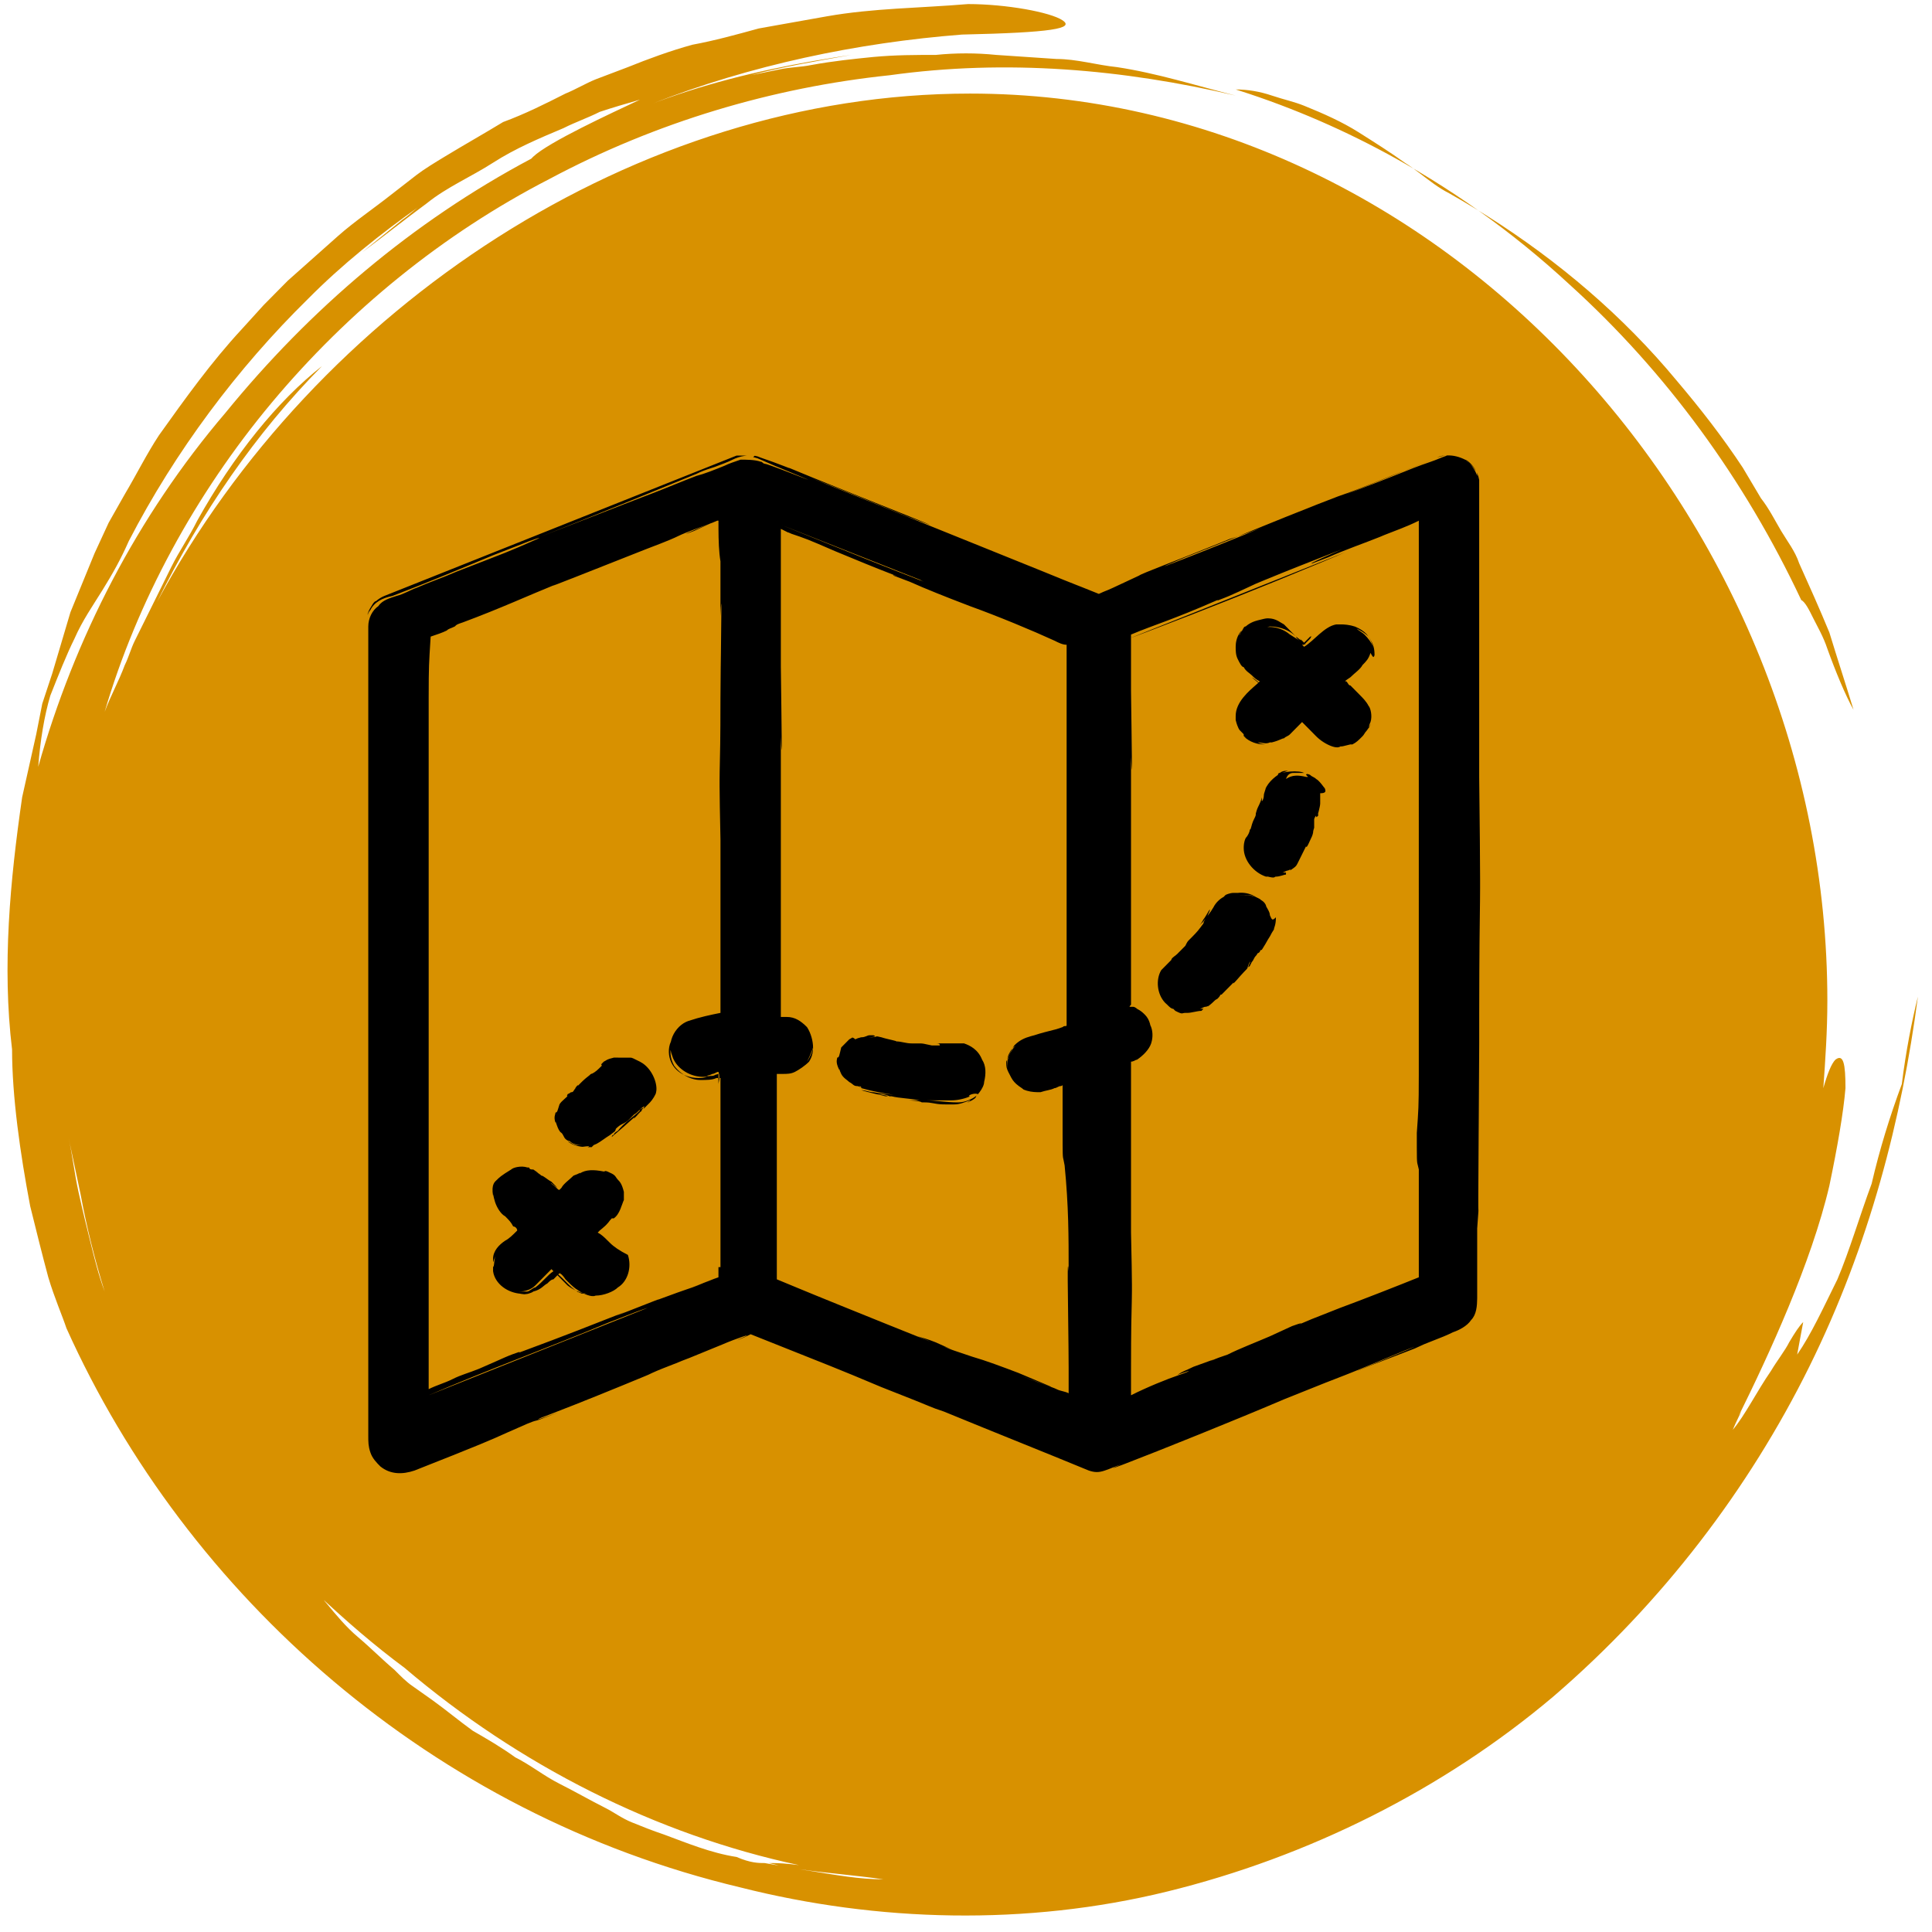
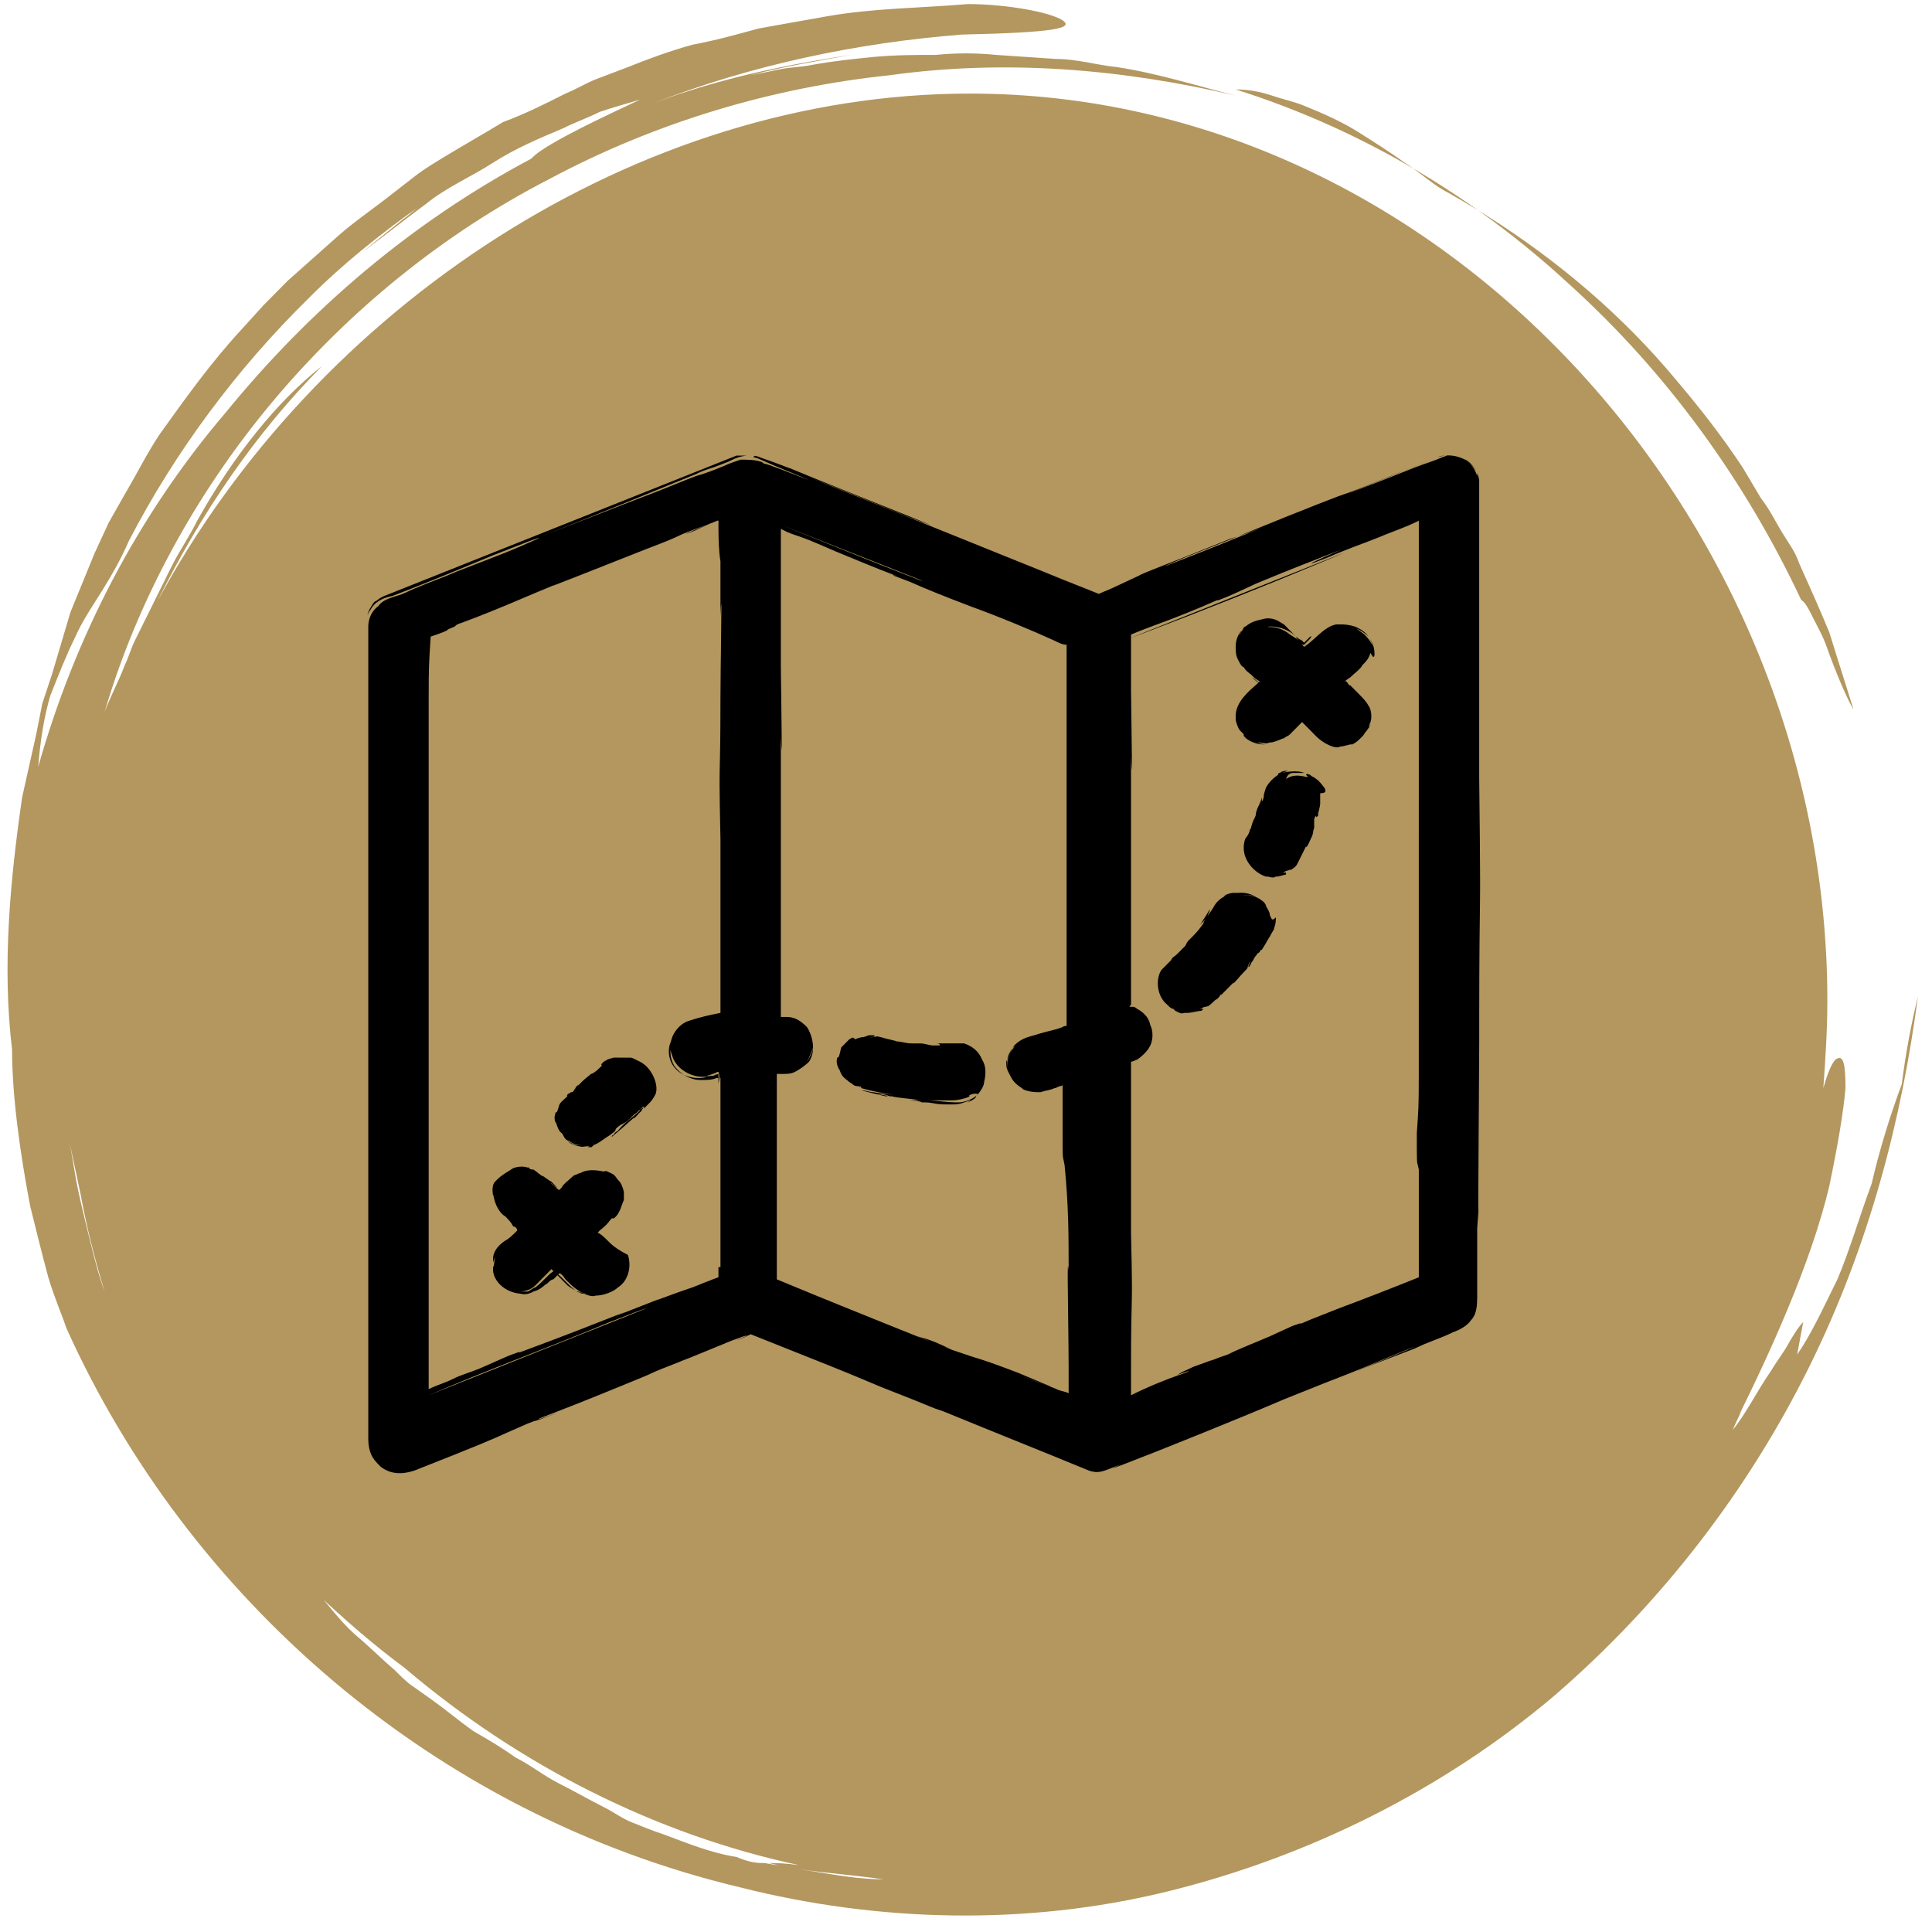
<svg xmlns="http://www.w3.org/2000/svg" width="85" height="85" viewBox="0 0 85 85">
  <g fill="none" fill-rule="evenodd">
    <g fill-rule="nonzero">
      <g>
        <g>
-           <path fill="#D89100" d="M42.589.179c1.682 0 3.63.358 4.161.716.531.358-.443.537-4.427.626-4.604.358-9.297 1.342-13.636 3.043l.003-.002.708-.258c2.373-.834 4.808-1.373 7.304-1.772l.751-.116c-1.505.269-3.099.537-4.427.895l1.328-.269c.443-.089.886-.089 1.328-.179.974-.178 1.86-.268 2.745-.357.974-.09 1.86-.09 2.745-.09.885-.09 1.77-.09 2.656 0l2.656.179c.886 0 1.771.268 2.657.358 1.77.268 3.453.805 5.224 1.253-4.959-1.164-10.094-1.611-15.23-.895-5.135.537-10.27 2.058-14.963 4.564-4.693 2.416-8.854 5.816-12.219 9.843-3.364 4.027-5.932 8.77-7.349 13.601.266-.716.62-1.342.886-2.058.177-.358.265-.716.442-1.074l.532-1.073 1.062-2.148c.354-.716.797-1.342 1.151-2.058 1.594-2.864 3.542-5.28 5.49-6.801-2.922 2.953-5.313 6.443-7.26 10.38 6.994-12.975 21.072-22.37 35.77-22.37 20.807 0 37.719 18.88 37.719 39.909 0 1.342-.089 2.595-.177 3.848.177-.627.354-1.074.531-1.253.354-.268.443.179.443 1.253-.089 1.074-.354 2.595-.709 4.295-.796 3.4-2.656 7.427-3.984 10.112l.11-.179.012-.019-.136.27c-.046.094-.09.188-.132.28l-.12.274c.532-.626 1.063-1.7 1.683-2.595.265-.447.62-.895.797-1.253.265-.447.442-.716.62-.895-.09.448-.178.985-.266 1.432.62-.895 1.15-2.058 1.77-3.31.532-1.254.975-2.775 1.506-4.207.354-1.52.797-2.953 1.328-4.384.177-1.432.443-2.774.708-3.848-.708 5.369-2.125 10.917-4.781 16.286-2.656 5.369-6.464 10.38-11.245 14.496-4.87 4.117-10.802 7.07-17 8.59-6.198 1.522-12.75 1.343-18.77-.178-13.548-3.222-24.35-12.796-29.662-24.608-.177-.537-.531-1.342-.797-2.237-.266-.985-.531-2.058-.797-3.132-.443-2.327-.797-4.832-.797-6.89-.442-3.67-.088-7.428.443-11.096l.62-2.774.265-1.343.443-1.342.797-2.684 1.062-2.595.62-1.343.709-1.252c.53-.895.974-1.79 1.505-2.596 1.15-1.61 2.302-3.22 3.63-4.653l.974-1.073 1.062-1.074 2.214-1.969c.708-.626 1.505-1.163 2.302-1.79l1.151-.894c.354-.269.797-.537 1.24-.806.885-.537 1.682-.984 2.567-1.521.974-.358 1.86-.805 2.745-1.253.443-.179.886-.447 1.328-.626l1.417-.537c.885-.358 1.86-.716 2.833-.984.974-.18 1.948-.448 2.922-.716.531-.09.974-.18 1.505-.269l1.506-.268c2.036-.358 4.073-.358 6.198-.537zM35.15 82.235l.531.082c1.063.169 2.125.366 3.188.366-1.24-.18-2.48-.269-3.719-.448zM14.247 70.393l.043.057.054.063c.442.537.885 1.074 1.416 1.521.532.448 1.063.985 1.594 1.432.266.268.531.537.797.716l.885.626c.62.448 1.151.895 1.771 1.343.62.357 1.24.715 1.86 1.163.708.358 1.24.805 1.948 1.163s1.328.716 2.036 1.074c.354.179.708.447 1.151.626.443.18.886.358 1.417.537.974.358 2.036.806 3.187.985.62.268.974.268 1.24.268.177.03.344.06.508.09l.114.02-.224-.06-.221-.05h.206c.272.004.555.018 1.122.09-6.286-1.343-12.307-4.385-17.354-8.68-1.328-.985-2.568-2.059-3.807-3.222l.257.238zM3.01 50.021c.178.806.266 1.611.443 2.416.177.806.354 1.522.531 2.237.177.716.355 1.432.62 2.148-.443-1.432-.797-2.863-1.062-4.295-.177-.805-.354-1.7-.532-2.506zM28.156 4.385c-.62.179-1.24.358-1.77.537-.532.268-1.063.447-1.594.715-1.063.448-2.125.895-3.1 1.522-.973.626-2.036 1.073-2.921 1.79-.974.715-1.86 1.431-2.834 2.147l1.771-1.432c.266-.179.532-.447.797-.626-1.77 1.253-3.453 2.595-4.958 4.116-3.1 3.043-5.844 6.711-7.88 10.649-.354.805-.709 1.431-1.151 2.147-.443.716-.886 1.342-1.24 2.148-.354.716-.708 1.61-1.062 2.505-.266.895-.443 1.969-.532 3.132 1.594-5.637 4.339-11.006 8.235-15.57 3.718-4.563 8.234-8.411 13.458-11.185l.079-.082c.693-.655 3.43-1.913 4.702-2.513zM65.04 9.26l.4.248c3.138 1.984 5.983 4.41 8.316 7.224 1.063 1.253 2.037 2.506 2.922 3.848l.797 1.342c.354.448.62.985.885 1.432.266.448.62.895.797 1.432.443.984.886 1.969 1.328 3.042.355 1.164.709 2.237 1.063 3.4-.354-.626-.797-1.7-1.151-2.684-.177-.537-.443-.984-.62-1.342-.177-.358-.354-.716-.531-.805-2.48-5.28-5.933-10.023-10.183-13.87-1.259-1.167-2.588-2.247-3.976-3.234l-.047-.033zm-2.86-1.846l.24.14c.728.434 1.443.892 2.144 1.373l.476.333-.158-.097c-.373-.227-.75-.448-1.131-.663-.472-.239-.866-.557-1.285-.875l-.286-.211zm-7.814-3.478c.53 0 1.062.09 1.593.269.532.179.974.268 1.417.447.885.358 1.682.716 2.39 1.163.709.448 1.417.895 2.037 1.343.118.074.231.151.341.23l.036.026-.309-.18c-2.203-1.265-4.518-2.307-6.907-3.104z" transform="translate(-679 -1289) translate(-16 1196) translate(695 93)" />
+           <path fill="#b3975e" d="M42.589.179c1.682 0 3.63.358 4.161.716.531.358-.443.537-4.427.626-4.604.358-9.297 1.342-13.636 3.043l.003-.002.708-.258c2.373-.834 4.808-1.373 7.304-1.772l.751-.116c-1.505.269-3.099.537-4.427.895l1.328-.269c.443-.089.886-.089 1.328-.179.974-.178 1.86-.268 2.745-.357.974-.09 1.86-.09 2.745-.09.885-.09 1.77-.09 2.656 0l2.656.179c.886 0 1.771.268 2.657.358 1.77.268 3.453.805 5.224 1.253-4.959-1.164-10.094-1.611-15.23-.895-5.135.537-10.27 2.058-14.963 4.564-4.693 2.416-8.854 5.816-12.219 9.843-3.364 4.027-5.932 8.77-7.349 13.601.266-.716.62-1.342.886-2.058.177-.358.265-.716.442-1.074l.532-1.073 1.062-2.148c.354-.716.797-1.342 1.151-2.058 1.594-2.864 3.542-5.28 5.49-6.801-2.922 2.953-5.313 6.443-7.26 10.38 6.994-12.975 21.072-22.37 35.77-22.37 20.807 0 37.719 18.88 37.719 39.909 0 1.342-.089 2.595-.177 3.848.177-.627.354-1.074.531-1.253.354-.268.443.179.443 1.253-.089 1.074-.354 2.595-.709 4.295-.796 3.4-2.656 7.427-3.984 10.112l.11-.179.012-.019-.136.27c-.046.094-.09.188-.132.28l-.12.274c.532-.626 1.063-1.7 1.683-2.595.265-.447.62-.895.797-1.253.265-.447.442-.716.62-.895-.09.448-.178.985-.266 1.432.62-.895 1.15-2.058 1.77-3.31.532-1.254.975-2.775 1.506-4.207.354-1.52.797-2.953 1.328-4.384.177-1.432.443-2.774.708-3.848-.708 5.369-2.125 10.917-4.781 16.286-2.656 5.369-6.464 10.38-11.245 14.496-4.87 4.117-10.802 7.07-17 8.59-6.198 1.522-12.75 1.343-18.77-.178-13.548-3.222-24.35-12.796-29.662-24.608-.177-.537-.531-1.342-.797-2.237-.266-.985-.531-2.058-.797-3.132-.443-2.327-.797-4.832-.797-6.89-.442-3.67-.088-7.428.443-11.096l.62-2.774.265-1.343.443-1.342.797-2.684 1.062-2.595.62-1.343.709-1.252c.53-.895.974-1.79 1.505-2.596 1.15-1.61 2.302-3.22 3.63-4.653l.974-1.073 1.062-1.074 2.214-1.969c.708-.626 1.505-1.163 2.302-1.79l1.151-.894c.354-.269.797-.537 1.24-.806.885-.537 1.682-.984 2.567-1.521.974-.358 1.86-.805 2.745-1.253.443-.179.886-.447 1.328-.626l1.417-.537c.885-.358 1.86-.716 2.833-.984.974-.18 1.948-.448 2.922-.716.531-.09.974-.18 1.505-.269l1.506-.268c2.036-.358 4.073-.358 6.198-.537zM35.15 82.235l.531.082c1.063.169 2.125.366 3.188.366-1.24-.18-2.48-.269-3.719-.448zM14.247 70.393l.043.057.054.063c.442.537.885 1.074 1.416 1.521.532.448 1.063.985 1.594 1.432.266.268.531.537.797.716l.885.626c.62.448 1.151.895 1.771 1.343.62.357 1.24.715 1.86 1.163.708.358 1.24.805 1.948 1.163s1.328.716 2.036 1.074c.354.179.708.447 1.151.626.443.18.886.358 1.417.537.974.358 2.036.806 3.187.985.62.268.974.268 1.24.268.177.03.344.06.508.09l.114.02-.224-.06-.221-.05h.206c.272.004.555.018 1.122.09-6.286-1.343-12.307-4.385-17.354-8.68-1.328-.985-2.568-2.059-3.807-3.222l.257.238zM3.01 50.021c.178.806.266 1.611.443 2.416.177.806.354 1.522.531 2.237.177.716.355 1.432.62 2.148-.443-1.432-.797-2.863-1.062-4.295-.177-.805-.354-1.7-.532-2.506zM28.156 4.385c-.62.179-1.24.358-1.77.537-.532.268-1.063.447-1.594.715-1.063.448-2.125.895-3.1 1.522-.973.626-2.036 1.073-2.921 1.79-.974.715-1.86 1.431-2.834 2.147l1.771-1.432c.266-.179.532-.447.797-.626-1.77 1.253-3.453 2.595-4.958 4.116-3.1 3.043-5.844 6.711-7.88 10.649-.354.805-.709 1.431-1.151 2.147-.443.716-.886 1.342-1.24 2.148-.354.716-.708 1.61-1.062 2.505-.266.895-.443 1.969-.532 3.132 1.594-5.637 4.339-11.006 8.235-15.57 3.718-4.563 8.234-8.411 13.458-11.185l.079-.082c.693-.655 3.43-1.913 4.702-2.513zM65.04 9.26l.4.248c3.138 1.984 5.983 4.41 8.316 7.224 1.063 1.253 2.037 2.506 2.922 3.848l.797 1.342c.354.448.62.985.885 1.432.266.448.62.895.797 1.432.443.984.886 1.969 1.328 3.042.355 1.164.709 2.237 1.063 3.4-.354-.626-.797-1.7-1.151-2.684-.177-.537-.443-.984-.62-1.342-.177-.358-.354-.716-.531-.805-2.48-5.28-5.933-10.023-10.183-13.87-1.259-1.167-2.588-2.247-3.976-3.234l-.047-.033zm-2.86-1.846l.24.14c.728.434 1.443.892 2.144 1.373l.476.333-.158-.097c-.373-.227-.75-.448-1.131-.663-.472-.239-.866-.557-1.285-.875l-.286-.211zm-7.814-3.478c.53 0 1.062.09 1.593.269.532.179.974.268 1.417.447.885.358 1.682.716 2.39 1.163.709.448 1.417.895 2.037 1.343.118.074.231.151.341.23l.036.026-.309-.18c-2.203-1.265-4.518-2.307-6.907-3.104z" transform="translate(-679 -1289) translate(-16 1196) translate(695 93)" />
          <path fill="#000" d="M63.658 20.038c.289-.014.564.066.8.185.057 0 .256.145.417.389l.06.1-.034-.041c-.076-.115-.152-.198-.22-.26l-.04-.036-.057-.055-.12-.093.037.035c.032.027.07.055.113.09l.026.023.054.054c.104.114.185.243.244.376l.052.134c0-.036 0-.071-.006-.107l-.01-.04.025.052c.018.042.033.087.047.132l.032.142v13.065c.028 2.366.038 3.624.04 4.477v.417l-.004.59-.003.22c-.01.875-.028 1.768-.032 4.658v1.299l-.002.39c-.002.876-.01 2.075-.019 3.235l-.003.365c-.007 1.087-.014 2.106-.016 2.748v.441l.001.12c.001.084.003.13.005.13v-.002l-.004.07-.036.5-.015.207v3.075c-.004.333-.03.713-.266.952-.177.268-.531.447-.797.537-.133.067-.271.128-.412.187l-.858.341-.412.188-1.86.715c-2.656 1.074 3.454-1.431 1.417-.626-3.63 1.521-1.77.716-5.312 2.148-2.03.87-5.6 2.303-6.966 2.825l-.183.07c-.446.168-.528.187-.023-.032-.266.09-.443.18-.709.269-.265.09-.442.09-.708 0-1.948-.806-3.984-1.611-6.375-2.595-.797-.269 0 0-2.745-1.074-2.125-.895-1.948-.806-5.755-2.327-.177.09-.354.18-.62.269l.196-.084c.717-.313-.24.013-.816.263l-1.452.594-.318.122-.27.111-.135.052c-.343.132-.653.254-.914.373l-.172.082-.186.078c-1.264.523-2.759 1.133-4.118 1.655l-.403.154c-.797.358 2.036-.716-.089.09-.265.089-.088 0-.531.179-1.542.667-1.135.535-3.274 1.39l-.405.16-1.28.508c-.53.179-1.062.179-1.505-.18-.177-.178-.354-.357-.442-.626-.089-.268-.089-.447-.089-.716V27.561c0-.358.177-.716.443-.895.177-.268.531-.358.797-.447.354-.09.62-.269.885-.358.155-.067.304-.129.451-.188l.869-.34.451-.188c2.302-.895 2.125-.805 3.542-1.432.165-.083.06-.05-.08 0l-.124.045c-.082.03-.153.056-.17.059l-.002-.002.47-.185-.073.028-.376.145-.021.012-.278.11-1.294.504c-1.506.626-3.01 1.253-4.427 1.79-.443.09-.797.268-.974.626l-.011.011c-.078.087-.078.172-.078.258v-.1c.003-.019.011-.062.043-.112l-.03.039-.053.105.014-.047c.034-.104.083-.202.141-.291.05-.092.1-.17.15-.22 0 0 .05-.05.074-.04.11-.096.235-.175.37-.23l15.494-6.174h.457l-.088.01c-.196.028-.388.09-.546.17-.236.119-.472.198-.708.29l-.027.011-.035.013c-.254.081-.467.15-.671.24l-.153.072c-2.023.83-4.183 1.707-6.349 2.564l-.515.202.25-.096c1.983-.764 3.166-1.238 4.366-1.695l.212-.08c.708-.269 1.328-.537 2.036-.806.355-.09.797-.268 1.24-.447.177-.09.443-.18.708-.269.266 0 .62 0 .886.09.022 0 .038.005.052.014l.072.061.053.014c.049 0 .371.118.738.256l.148.057.15.057c.87.335 1.645.648-.593-.28l-.62-.269c-.089-.044-.183-.078-.28-.1l-.054-.01.042-.038.028-.024c.051.009.096.02.14.033l.124.05c.797.268 1.416.537 1.24.447.51.217 1.515.623 2.57 1.046l.318.127.319.128.315.126 1.32.528.49.196c.45.18.764.308.848.347l.022.011c.004.008-.281-.097-.979-.361-2.213-.895-2.833-1.163-4.25-1.7 4.067 1.628 7.735 3.122 11.12 4.482l.255.102-1.172-.469.888.359 1.184.471-.38-.151-.196-.08.632.253-.056-.022.163.065.033.013.007.003.184.074.2-.09c.144-.059.301-.119.42-.178l1.15-.537c.083-.083 1.759-.703 3.553-1.434l.432-.177c.084-.025.17-.053.256-.08l.12-.042.622-.251c.973-.395 1.931-.786 2.862-1.15l.921-.356c1.063-.358 2.037-.805 3.01-1.163l-.086.032 1.337-.539-.586.238-.664.269-.087.032-2.583 1.041.137-.051c.8-.306 1.514-.575 2.178-.843.443-.18.886-.358 1.417-.537.266-.09.443-.18.708-.269h-.07l-.078.008c-.049.008-.098.018-.147.032l-.147.05c.177-.09.265-.09.442-.09h-.07zm-1.236 2.87c-.531.268-1.063.447-1.505.626l-.222.093c-.631.255-1.55.573-2.258.892l-.708.268c-.255.064.867-.428 1.284-.608l.018-.009-.355.14c-1.215.477-1.912.746-3.065 1.222l-.361.15c-.647.302-.93.434-1.18.54l-.166.068-.277.107-.087.032.026-.013c.008-.006.013-.01.013-.013l-.011-.005c-2.037.894-2.745 1.073-3.808 1.52v.143l-.088.037.088-.035v2.328c.002.27.008.667.014 1.099l.004.262.005.398c.008.53.015 1.038.016 1.36v.204c-.001.255-.012.2-.039-.426v10.917c-.088.09-.088.09 0 .09h.089c.089 0 .177.089.177.089.177.09.266.179.354.268.101.103.174.234.217.395l.012.06.014.023c.091.208.099.448.055.655l-.032.12c-.089.269-.354.537-.62.716l-.05.012-.078.04c-.026.012-.052.021-.075.027l-.063.01v7.517c.027 1.193.038 1.852.04 2.303v.249c0 .114-.002.215-.004.313l-.003.192c-.012.512-.033 1.076-.033 3.028v1.074c.709-.358 1.594-.716 2.125-.895.532-.18.62-.269-.088 0 .266-.18.354-.18.708-.358.771-.283 1.098-.399.762-.257l.035-.011c.177-.09.443-.18.708-.269.532-.268 1.24-.537 1.86-.805l.974-.448c.47-.167.474-.152.288-.064l-.017.007.096-.04c.558-.239.28-.125 1.545-.624l.213-.084c.974-.358 2.567-.984 3.453-1.342v-4.743c-.074-.373-.086-.124-.088-.963v-.648c.072-1.029.085-1.092.087-2.52zM28.489 57.543l-.092.028c-.427.135-1.327.512-1.569.593-2.568 1.074-5.49 2.148-7.969 3.222l9.63-3.843zm5.865-34.277v6.056c.003.414.012 1.104.022 1.773l.003.267c.007.527.014 1.017.014 1.318v.134c0 .292-.011.25-.039-.42v12.348h.266c.354 0 .62.179.885.447.177.269.266.627.266.895l-.053.151c-.053.142-.107.258-.16.367l-.053.108c.177-.268.266-.536.266-.626v.041c-.003.1-.017.286-.119.485l-.058.1c-.177.18-.443.358-.62.448-.177.09-.354.09-.531.09h-.266v9.037c.443.18 1.063.448 2.833 1.163.922.373 3.122 1.263 3.733 1.503l.09.036c.158.061.059.017-.458-.196.266.09.354.09.797.268.273.125.497.223.657.29l.052.021-.06-.022-.184-.069-.111-.04s.177.089.443.178l.797.269c.62.179 1.328.447 2.036.715l1.063.448c1.186.493-.706-.235-1-.348l.203.08c.885.357 1.24.447 1.416.536.177.09.355.09.532.18V60.18c-.003-1.119-.034-2.877-.04-3.821v-.385c.003-.31.014-.38.04-.048 0-1.521 0-2.863-.177-4.653-.071-.43-.085-.172-.088-.922v-.257l-.001-.154v-2.188c-.002-.03-.015.031-.089.031-.088 0-.177.09-.265.09-.177.09-.354.09-.62.179-.19 0-.38 0-.601-.066l-.136-.047-.083-.066-.131-.09-.111-.09-.014-.013-.075-.076c-.089-.09-.177-.268-.266-.447l-.043-.098c-.045-.12-.045-.206-.045-.35l.046-.104.02-.095c.012-.044.027-.086.046-.128l.065-.12c.018-.036.039-.068.062-.097l.031-.034-.012.023c-.087.159-.15.311-.204.438l-.008.013-.006.037c-.018.134-.01.27.016.395l.02.074-.02-.078c-.076-.411.134-.806.348-1.022l.017-.017-.027.023c-.027.021-.053.043-.08.067l-.043.046.083-.136c.228-.23.455-.33.739-.409l.146-.039c.266-.09.62-.179.974-.268l.266-.09c.089-.09.177 0 .177-.09V28.367c-.177 0-.354-.09-.531-.179-.974-.447-2.48-1.073-3.719-1.52l-.251-.097c-.709-.27-1.697-.66-2.405-.978l-.709-.268c-.06-.041.02-.02.171.032l-.134-.052c-.873-.338-1.6-.636-2.604-1.054-1.24-.537-1.24-.537-2.037-.805l.116.038-.014-.006c-.076-.036-.17-.072-.137-.052l.033.018-.086-.043-.266-.134zm-2.745-.358h-.057l-.016.008-.105.044-.087.037-.093.033-.704.325c-.886.336.062-.063.638-.3l-.073.027c-1.882.69-.644.303-2.69 1.079-1.594.626-4.958 1.968-3.896 1.52-1.328.538-2.48 1.075-4.161 1.701-.266.09-.266.09-.355.179-.177.09-.265.09-.354.179-.177.09-.442.179-.708.268l-.01.147c-.064 1.035-.076 1.122-.078 2.519v30.443c.354-.179.708-.268 1.062-.447.354-.18.708-.269 1.15-.448 1.24-.536 1.152-.536 1.949-.805l-.114.038-.03.015c-.026.014-.044.025-.045.032l.012.005c2.258-.837 3.044-1.157 4.643-1.783l.051-.022-.444.194c.673-.255 1.905-.752 1.875-.725l-.016.009c.266-.09.708-.268 1.24-.447l-.026.008.06-.02.231-.078c.133-.045.288-.112.476-.19l.022-.01-.045.017-.364.138-.32.121.431-.165.253-.094.057-.022-.012.005.188-.068.465-.18-.637.242.11-.045c.102-.041.214-.085.336-.13l.191-.066v-.448h.089v-8.322h-.052v.028c-.002.027-.005.053-.009.076l-.023.12-.005.044v-.268h.037l.002-.06c-.001-.031-.005-.064-.01-.099l-.029-.11c-.088 0-.177.09-.265.09-.177.09-.354.09-.266.09h.012c.023 0 .08-.003.154-.011l.057-.009-.015.006-.12.014-.06.027-.12.011c-.584.024-1.168-.328-1.373-.818l-.04-.115c-.033-.078-.055-.158-.068-.238l-.002-.023-.006.092c-.002.159.029.324.102.491l.062.125c.089.12.197.23.319.322l.113.078c-.242-.114-.44-.293-.557-.54l-.052-.128c-.088-.268-.088-.626.089-.895l-.056.101.023-.094c.1-.341.352-.635.643-.773l.098-.04c.532-.178.974-.268 1.417-.357v-7.606c-.026-1.21-.037-1.895-.039-2.363v-.257c0-.157.002-.29.004-.417l.004-.19c.011-.51.03-1.1.03-3.037l.001-.093c0-.322.005-.755.01-1.22l.004-.281.002-.143.004-.285.003-.283c.008-.607.015-1.168.016-1.506v-.139c-.001-.304-.011-.273-.04.37v-2.416c-.07-.429-.084-.916-.087-1.414v-.375zm-5.932 34.004h-.088c-.178-.09-.266-.09-.178-.09l-.064-.039.094.044c.042.017.085.032.13.045l.051.01.002.001h-.002l-.007-.005-.041-.019-.06-.03.048.023.025.01.028.016.01.005h.001l.034.007.028.01c.025.009.031.01.014.011h.152c-.05 0-.1-.003-.146-.01l-.048-.01c-.015-.006-.03-.01-.045-.017l-.028-.012-.073-.04-.049-.032c-.028-.023-.057-.043-.083-.06l-.033-.018-.104-.08c-.08-.067-.157-.14-.238-.22l-.127-.127c-.177-.268-.265-.268-.265-.268l-.055.053c.072.06.143.128.214.198l.106.107c.177.179.354.358.531.447l-.064-.039-.03-.013c-.08-.042-.158-.09-.234-.14l-.073-.049c.085.075.19.158.313.241-.154-.103-.248-.177-.334-.255l-.02-.013-.444-.449-.176.18c-.07 0-.142.057-.213.126l-.053.053c-.177.09-.265.269-.62.358-.038.04-.162.078-.244.103h-.005l-.042.006c-.076.01-.158.02-.243.02l-.056-.004.048-.002.097-.014.08-.013-.033.004c-.617.02-1.205-.352-1.349-.88l-.023-.115v-.179c.066-.067.033-.235.087-.428l.022-.064-.02.045c-.081.163-.089.325-.09.152v-.063c0-.358.266-.626.532-.805.177-.09.354-.268.531-.447 0-.09-.088-.18-.177-.18-.088-.178-.177-.268-.354-.447-.177-.09-.354-.358-.443-.626-.088-.269-.088-.448-.088-.269-.089-.537.088-.626.177-.716.088-.089.177-.178.62-.447.088-.09.442-.179.708-.09l.048.003.042.004.008.037c.02.035.064.043.115.045l.053.001c.265.179.265.179.088.09l.021.01.028.016c.045.025.111.065.166.108l.05.045c.09 0 .266.178.443.268l.177.179c.266.268-.354-.269-.177-.09.355.269.266.269.355.269l.013-.014.075-.076c.089-.179.354-.358.531-.536.266-.09.355-.18.266-.09.266-.179.62-.179 1.063-.09.088 0 0-.089.354.09.177.09.177.179.265.268.089.09.177.18.266.537v.358c-.089.18-.177.627-.443.806-.016.016-.02.017-.018.01l.006-.01h-.076c-.161.162-.103.177-.423.447l-.109.09-.069.07-.02.02.107.063c.142.097.283.24.425.383.177.18.443.358.797.537.177.537 0 1.164-.443 1.432-.177.18-.62.358-.974.358l-.074.022c-.108.014-.249-.028-.379-.081l-.07-.03-.025-.012-.029-.014.046.026zm-1.417-1.074l-.708.716c-.177.179-.443.268-.708.268h.354c.088 0 .266-.179.354-.179.354-.268.531-.537.797-.716l-.089-.09zm3.48-9.306c.066.002.101.02.416.178l.127.076c.446.31.663.939.582 1.267 0 .09-.177.358-.266.447l-.133.134-.133.135-.01-.022-.013-.002.029-.03c.008-.01.013-.02.013-.026l-.019-.01c-.177.09-.265.269-.442.358l-.177.179-.104.095c-.191.155-.289.122-.516.352 0 .027-.016.062-.034.093l-.016.024-.042.03c-.033.024-.068.05-.101.078l-.045.037-.02.013c-.219.134-.404.288-.583.383l-.133.058-.089.09h-.177c.177-.06-.04-.04-.177-.02l-.047.006-.075-.008c-.194-.03-.372-.088-.5-.175l-.086-.072c.177.09.265.18.442.18h.355c-.266 0-.532 0-.709-.18l-.052-.009c-.068-.023-.125-.08-.125-.08-.088-.09-.088-.18-.177-.269-.177-.09-.265-.626-.265-.447-.089-.269 0-.358 0-.447.088 0 .088-.09.177-.358.075-.152.403-.367.341-.376l-.027.002c.017-.01.025-.019.03-.03l.01-.044.1-.05.004-.003c.01-.013.018-.021.03-.027l.043-.01c.088 0 .088-.089.177-.178-.089.09.177-.269.088-.09l.078-.079.1-.1c.103-.105.268-.24.37-.317.008-.02.03-.04.072-.04l-.024.004c.037-.026.051-.032.024-.005.177-.09.266-.179.443-.358 0-.09-.089 0 .088-.179.178-.089.089-.089.443-.179zm.553 2.213h.017c-.05.055-.116.113-.065.113l-.165.146-.077.068c.054-.043.113-.084.153-.124l-.086.086-.065.066-.114.116c0-.027.016-.054.041-.081-.438.39-.574.515-1.015.886 0-.09.088-.09.088-.09 0-.089.177-.178.177-.178.266-.358.709-.627.974-.895-.066 0 .067-.1.137-.113zm10.134-3.198c.266.09-.354.09-.177.09.443 0 .177-.09.531 0 .266.09.797.179.62.179.266 0 .443.09.708.09h.343c.176 0 .15.009.543.089h.354c0-.09-.089-.09-.177-.09h1.24c.265.09.62.269.796.716.177.268.177.626.089.984 0 .128-.09.302-.207.456l-.065.078.006.003-.037.032.024-.024.007-.01-.046-.016c-.185-.04-.463.108-.302.108-.177.09-.531.179-.797.179h-1.15c.442 0 .885.09 1.416.09.31 0 .62-.138.81-.292l.035-.032-.048.055-.01.038c-.04.077-.193.153-.344.23h-.025l.025-.011c.05-.025.1-.057.102-.07l-.014-.008c-.266.09-.443.179-.708.179h-.354l-.16-.003c-.377-.016-.42-.087-.814-.087h-.089c-.077-.077-.619-.088-.532-.09h.444c-.443-.089-.886-.089-1.24-.178h-.089s-.177-.09-.354-.09h-.177s.709.09.354.09c-.354-.09-.797-.18-1.062-.269.177 0 .354.09.531.09.148.03.295.05.443.066l.443.046-.302-.046c-.247-.042-.495-.09-.743-.148l-.372-.097c0-.09-.089-.09-.089-.09l.014.014.061.062.01.01c-.025-.023-.07-.06-.12-.076l-.053-.01c-.177 0-.177-.09-.354-.179-.089-.09-.266-.179-.355-.358-.088-.179-.088-.268-.088-.179-.177-.358-.089-.447-.089-.537.089 0 .089-.089.177-.447l.08-.081.194-.196.08-.08c.04-.02.075-.04.104-.059l.033-.022.029.01c.014.006.03.015.048.026l.052.044c.079-.04.14-.062.168-.066h.014l.031-.014.053-.01c.177 0 .265-.089.354-.089zm-6.818 1.7v.18h-.088c-.177.089-.443.089-.709.089-.245 0-.491-.083-.707-.218l-.012-.009.113.048c.164.06.34.09.518.09.142 0 .227 0 .346-.047l.035-.016h.017c.044-.007.089-.016.133-.027.071 0 .142 0 .213-.046l.006-.007.036-.007.1-.03zm22.926-7.97c.282-.014.538.066.715.185h-.003l-.103-.043c-.106-.035-.213-.043-.319-.046h-.283c.265 0 .442 0 .708.09l.018.009.097.048.062.032c.015.015.03.027.044.038l.089.062c.044.034.088.079.133.168 0 .09.177.269.177.448.088.179.088.268.265.09 0 .357-.088.447-.088.536-.177.268-.089.179-.266.447-.047.096-.17.293-.247.416l-.02.031c-.025.004-.06.012-.078.047l-.009.043c-.038.039-.076.06-.1.066h-.004l-.004.012c-.006.015-.014.031-.026.048l-.043.053c-.089.09-.089.18-.177.269l-.089.179c-.177.179.089-.269 0-.18-.177.359 0 .18-.265.448-.177.18-.532.627-.443.448l-.531.536c-.089 0 0 0-.177.18-.177.089-.089.089-.443.357.089-.09 0 0-.089 0-.088 0-.177.09-.265.09h.177l-.089.09c-.177 0-.442.089-.62.089h-.088c-.177 0-.089.09-.443-.09l-.044-.044-.044-.045c-.089 0-.177-.09-.266-.18l-.096-.088c-.358-.378-.415-1.02-.17-1.432l.443-.448.014-.044c.043-.075.178-.15.252-.224l.058-.06.02-.02.055-.054.102-.104.119-.12c.089-.18.089-.18.177-.269l.118-.118c.24-.245.27-.284.502-.597 0-.038.03-.106.054-.154l.021-.044c.011-.022-.001-.004-.075.108l-.089.09-.088.089c.088-.09.177-.268.177-.268.088-.09.354-.627.266-.358-.036.071-.057.129-.076.177l-.018.045.028-.043.131-.18.112-.178c.088-.18.265-.358.442-.448l.014-.014.061-.061.014-.014s.177-.09.354-.09h.177l-.005.002zm2.132-5.363l-.255.086-.012.003.137-.029c.278-.05.581-.05.76 0l.078.03h-.443c-.088 0-.265 0-.354.268.266-.179.531-.179.886-.09h.088l-.088-.089c0-.09.177 0 .177 0 .088.09.177.09.265.18.148.074.357.397.371.399l-.002-.01.011.024c.052.124.039.194-.124.21l-.079.003v.447c0 .153-.13.57-.111.517l.023-.07v.09c-.089.09-.089.09-.089 0 0 0-.088.09-.088.179v.357l-.026.082c-.037.128 0 .067-.037.195l-.026.082c-.088.179-.265.626-.265.447l-.266.537-.089.179-.03.06c-.062.122-.091.141-.324.298.089-.09-.088 0-.088 0-.089 0-.177.09-.266.09h.177v.089c-.088 0-.266.09-.443.09l-.021.002c-.054.014-.014.078-.333-.003h-.088c-.532-.179-.974-.715-.974-1.252 0-.09 0-.269.088-.448l.053-.063c.034-.047.065-.103.088-.156l.012-.038v-.001l.005-.01.01-.027.01-.063.038-.04.027-.089c.025-.09.042-.157.074-.235l.037-.083c.089-.18.089-.18.089-.269l.038-.133c.076-.232.152-.276.228-.582v.179c.088-.09.088-.269.088-.269 0-.09.089-.268.089-.358l-.01.06.036-.076c.1-.176.242-.322.392-.439l.113-.082c0-.09.089-.09.089-.09s.088-.089.265-.089zm-.875-6.71l.13.01c.264.038.416.18.568.257l.53.537-.004-.004-.103-.092c-.23-.183-.548-.31-.878-.343l-.165-.008-.12.026.087-.004c.275 0 .558.082.8.247l.118.089.436.275-.059-.042c-.041-.034-.077-.07-.096-.1l-.015-.044s.332.27.19.108l-.023-.025.01.007.167.169.01.01.077-.078.189-.19c.088 0 .088-.09 0 .089l-.13.131-.087.088-.005.004.045.045-.056-.035-.011.013-.022.022h-.089l.089.09c.443-.269.885-.895 1.417-.985h.225c.116.002.344.013.572.09h.011l.022.01c.194.08.372.189.5.328l.086.11c-.177-.18-.354-.27-.53-.359.088.09.265.18.353.269.166.168.298.335.373.525l.024.074-.003-.012c-.032-.121-.081-.254-.146-.378l-.06-.102.06.093c.13.213.195.388.195.695l-.014.053c-.008.014-.02.025-.03.036l-.005.004c-.023-.01-.05-.04-.087-.106l-.041-.077c-.089.269-.177.358-.354.537-.089.18-.354.358-.532.537-.265.179-.265.179-.177.179l.044.053c.048.069.063.126.133.126l.089.09.089.089.088.09.089.089.088.09c.089.089.266.268.354.447.089.09.177.447.089.716-.089.179-.089.358 0 .09 0 0 0 .089-.089.178-.048.073-.09.127-.121.162l-.014.013-.009.015c-.022.038-.049.08-.077.117l-.044.051c-.177.179-.266.269-.443.358l-.015.003c-.008-.003-.015-.003-.027-.003h-.047c-.354.09-.354.09-.442.09 0 0-.089.089-.354 0-.266-.09-.532-.269-.709-.448l-.104-.105-.072-.073-.01-.012h-.002l-.012-.012-.01-.01-.072-.074-.275-.277-.063-.063-.076.077-.098.099-.113.114-.014.015-.072.072-.158.16c-.088.09-.177.09-.265.179-.089 0-.178.089-.532.179h-.088c-.177.089-.354 0-.531 0 0 0 .177.089.354.089h-.089c-.265 0-.62-.09-.885-.358.193.13.058.024.005-.01l-.006-.003v-.076l-.088-.09-.088-.09s-.089-.089-.177-.447v-.179c0-.613.585-1.095.92-1.39l.075-.068-.287-.242c.088.045.2.134.299.224l.003.003.052-.048c-.142-.072-.227-.143-.3-.215l-.054-.053c-.089-.09-.266-.18-.354-.358-.089 0-.177-.18-.266-.358-.088-.18-.088-.358-.088-.537l.007-.134c.025-.222.11-.433.258-.582l-.033.063c-.064.116-.116.176-.08.141l.025-.025c.044-.09.094-.168.15-.236l.038-.045-.047.049-.053.053.044-.053c.048-.069.062-.126.133-.126l-.007.006.074-.062c.1-.075.211-.132.336-.175l.129-.038c.265-.067.332-.083.423-.088h.03zm3.411-2.914l-.078.034-.221.094-.057.024-.027.013-.074.032-.01.003.007-.004.023-.008.02-.01-.043.018-.561.237c-2.369.993-5.116 2.088-7.73 3.08l-.692.26v-.002l9.443-3.77zM34.39 23.1l.629.255c1.989.804 3.95 1.593 5.623 2.237-.161-.07-.185-.085-.113-.062l.044.015L34.39 23.1zm21.222.07l-.021.009-.17.068c-.25.099-.59.226-.935.342l-.01.002-.355.145c-.653.264-1.311.527-1.969.783-1.838.762-.59.281.925-.32l.278-.112.42-.167c.696-.28 1.36-.548 1.726-.703l.111-.048z" transform="translate(-679 -1289) translate(-16 1196) translate(695 93)" />
        </g>
      </g>
    </g>
  </g>
</svg>
